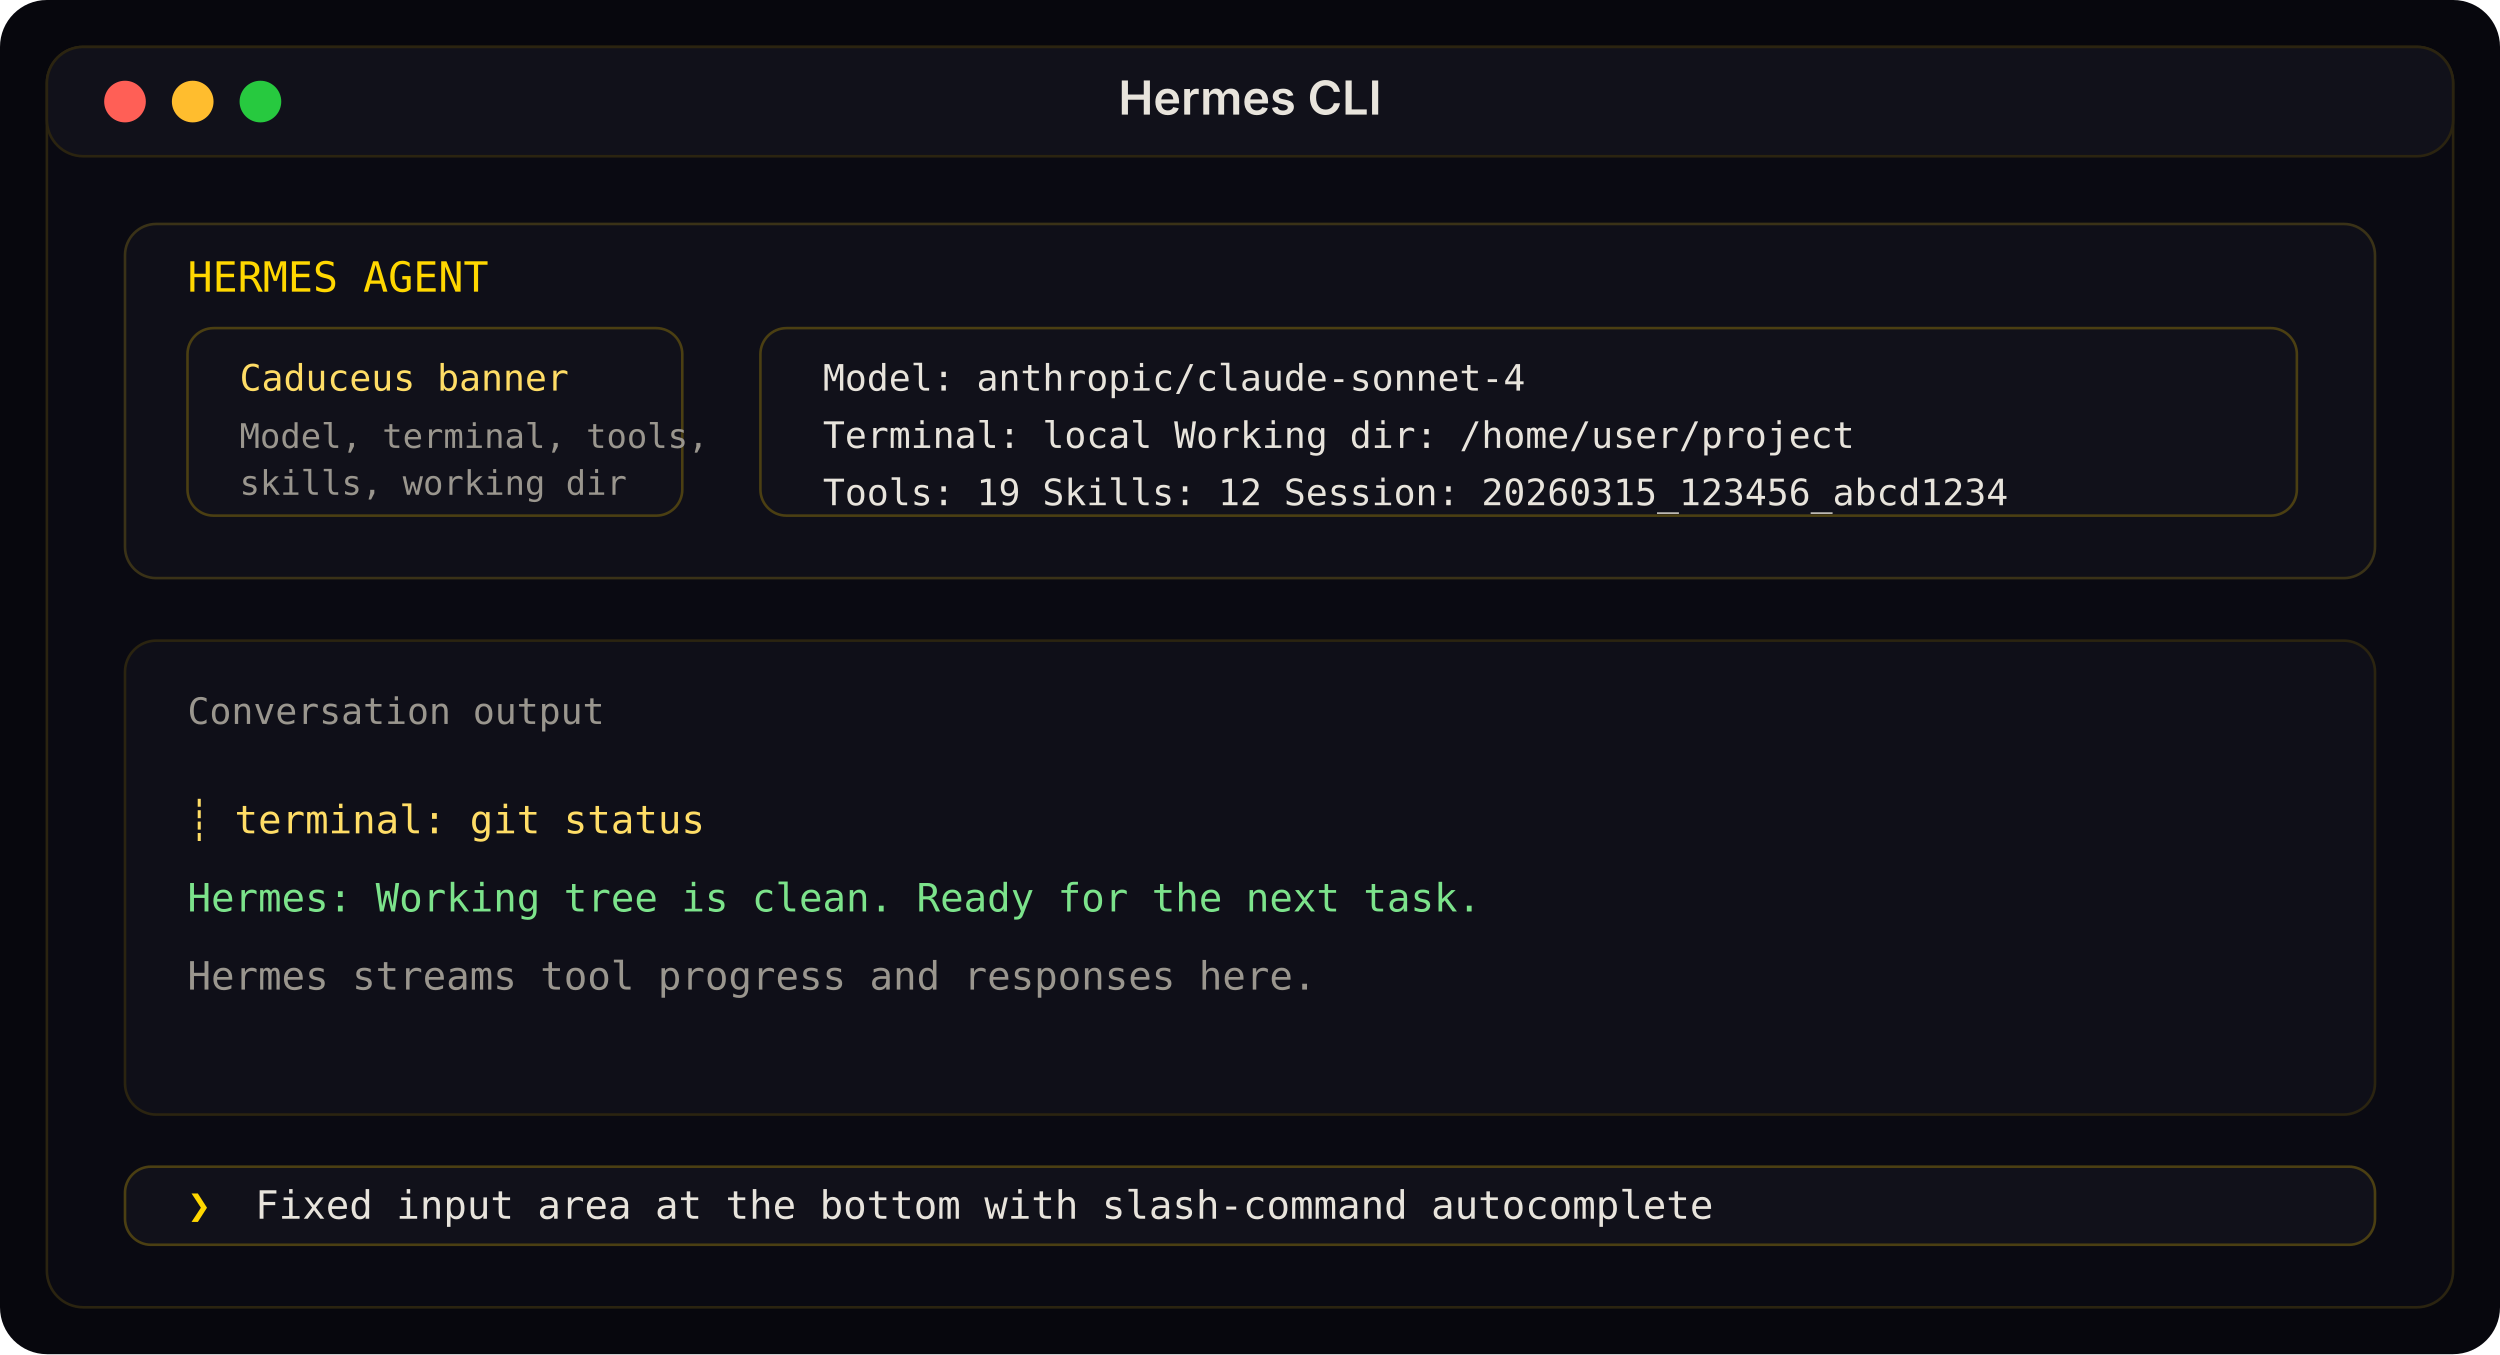
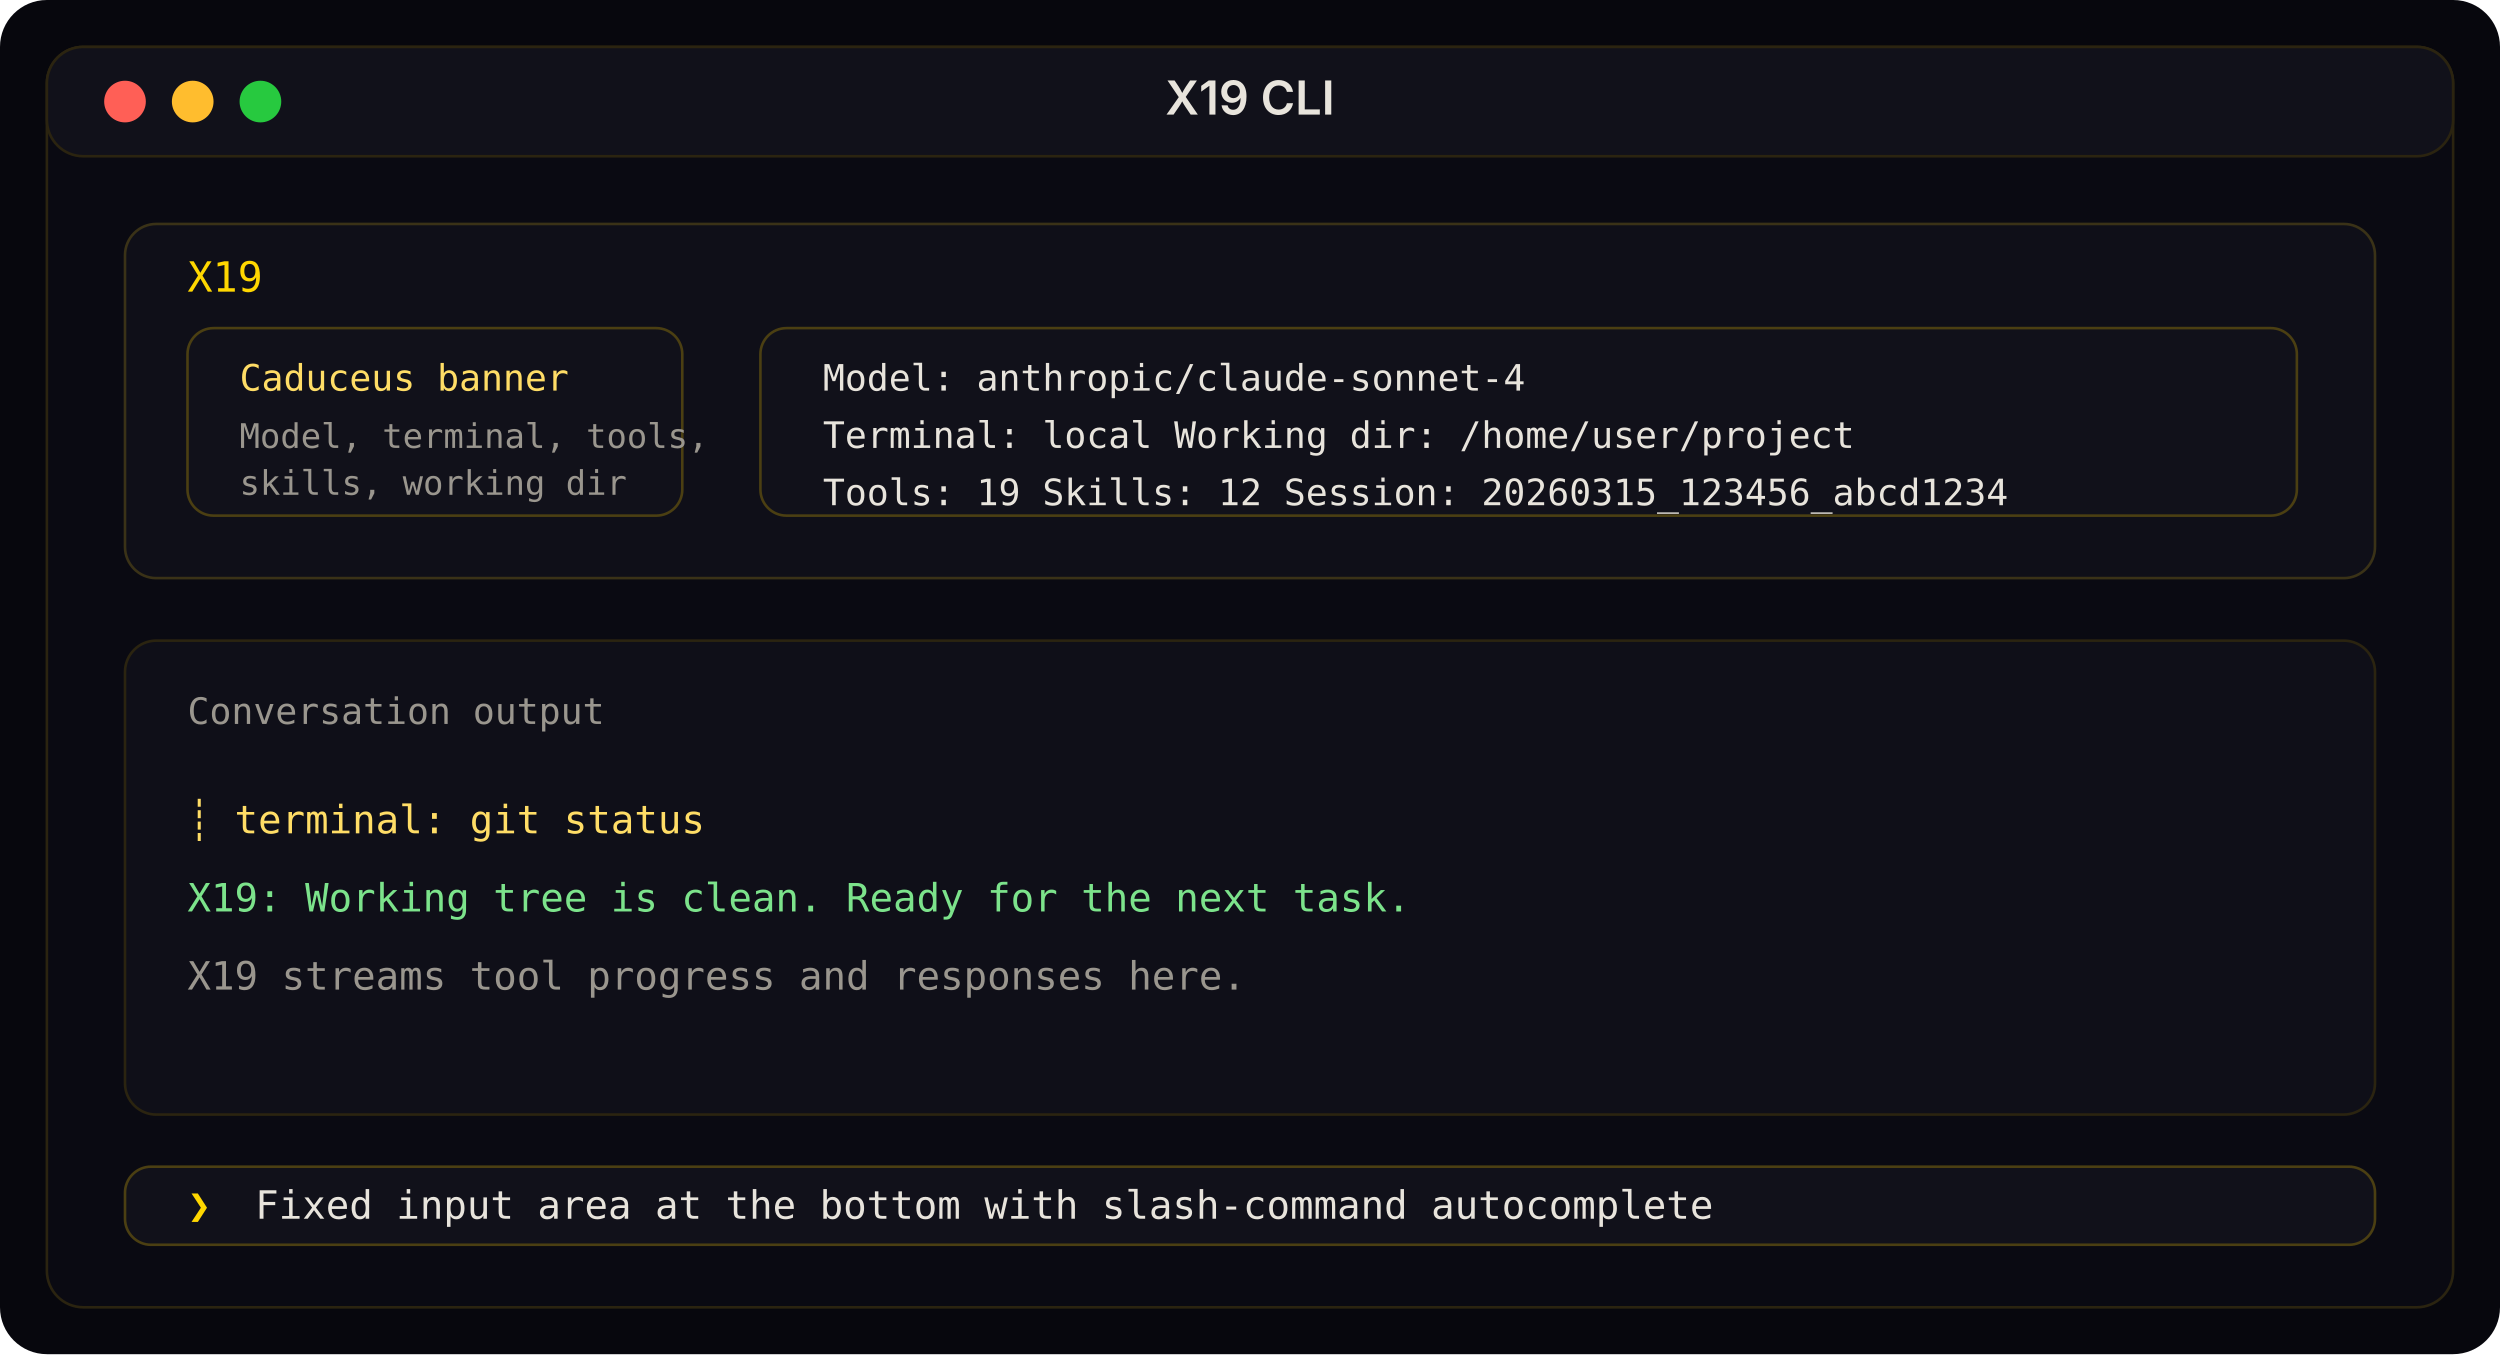
<svg xmlns="http://www.w3.org/2000/svg" width="960" height="520" viewBox="0 0 960 520" role="img" aria-labelledby="title desc">
  <rect width="960" height="520" rx="18" fill="#07070d" />
  <rect x="18" y="18" width="924" height="484" rx="14" fill="#0a0a12" stroke="#2b2410" />
  <rect x="18" y="18" width="924" height="42" rx="14" fill="#11111a" stroke="#2b2410" />
  <circle cx="48" cy="39" r="8" fill="#ff5f56" />
  <circle cx="74" cy="39" r="8" fill="#ffbd2e" />
  <circle cx="100" cy="39" r="8" fill="#27c93f" />
-   <text x="480" y="44" text-anchor="middle" fill="#e8e4dc" font-family="Inter, sans-serif" font-size="18" font-weight="600">Hermes CLI</text>
+   <text x="480" y="44" text-anchor="middle" fill="#e8e4dc" font-family="Inter, sans-serif" font-size="18" font-weight="600">X19 CLI</text>
  <rect x="48" y="86" width="864" height="136" rx="12" fill="#0f0f18" stroke="#3a3217" />
-   <text x="72" y="112" fill="#ffd700" font-family="JetBrains Mono, monospace" font-size="16">HERMES AGENT</text>
+   <text x="72" y="112" fill="#ffd700" font-family="JetBrains Mono, monospace" font-size="16">X19</text>
  <rect x="72" y="126" width="190" height="72" rx="10" fill="#11111a" stroke="#4b3f12" />
  <text x="92" y="150" fill="#ffdd66" font-family="JetBrains Mono, monospace" font-size="14">Caduceus banner</text>
  <text x="92" y="172" fill="#9a968e" font-family="JetBrains Mono, monospace" font-size="13">Model, terminal, tools,</text>
  <text x="92" y="190" fill="#9a968e" font-family="JetBrains Mono, monospace" font-size="13">skills, working dir</text>
  <rect x="292" y="126" width="590" height="72" rx="10" fill="#11111a" stroke="#4b3f12" />
  <text x="316" y="150" fill="#e8e4dc" font-family="JetBrains Mono, monospace" font-size="14">Model: anthropic/claude-sonnet-4</text>
  <text x="316" y="172" fill="#e8e4dc" font-family="JetBrains Mono, monospace" font-size="14">Terminal: local   Working dir: /home/user/project</text>
  <text x="316" y="194" fill="#e8e4dc" font-family="JetBrains Mono, monospace" font-size="14">Tools: 19   Skills: 12   Session: 20260315_123456_abcd1234</text>
  <rect x="48" y="246" width="864" height="182" rx="12" fill="#0f0f18" stroke="#2b2410" />
  <text x="72" y="278" fill="#9a968e" font-family="JetBrains Mono, monospace" font-size="14">Conversation output</text>
  <text x="72" y="320" fill="#ffdd66" font-family="JetBrains Mono, monospace" font-size="15">┊ terminal: git status</text>
-   <text x="72" y="350" fill="#7ce38b" font-family="JetBrains Mono, monospace" font-size="15">Hermes: Working tree is clean. Ready for the next task.</text>
-   <text x="72" y="380" fill="#9a968e" font-family="JetBrains Mono, monospace" font-size="15">Hermes streams tool progress and responses here.</text>
+   <text x="72" y="350" fill="#7ce38b" font-family="JetBrains Mono, monospace" font-size="15">X19: Working tree is clean. Ready for the next task.</text>
+   <text x="72" y="380" fill="#9a968e" font-family="JetBrains Mono, monospace" font-size="15">X19 streams tool progress and responses here.</text>
  <rect x="48" y="448" width="864" height="30" rx="10" fill="#11111a" stroke="#4b3f12" />
  <text x="72" y="468" fill="#ffd700" font-family="JetBrains Mono, monospace" font-size="15">❯</text>
  <text x="98" y="468" fill="#e8e4dc" font-family="JetBrains Mono, monospace" font-size="15">Fixed input area at the bottom with slash-command autocomplete</text>
</svg>
